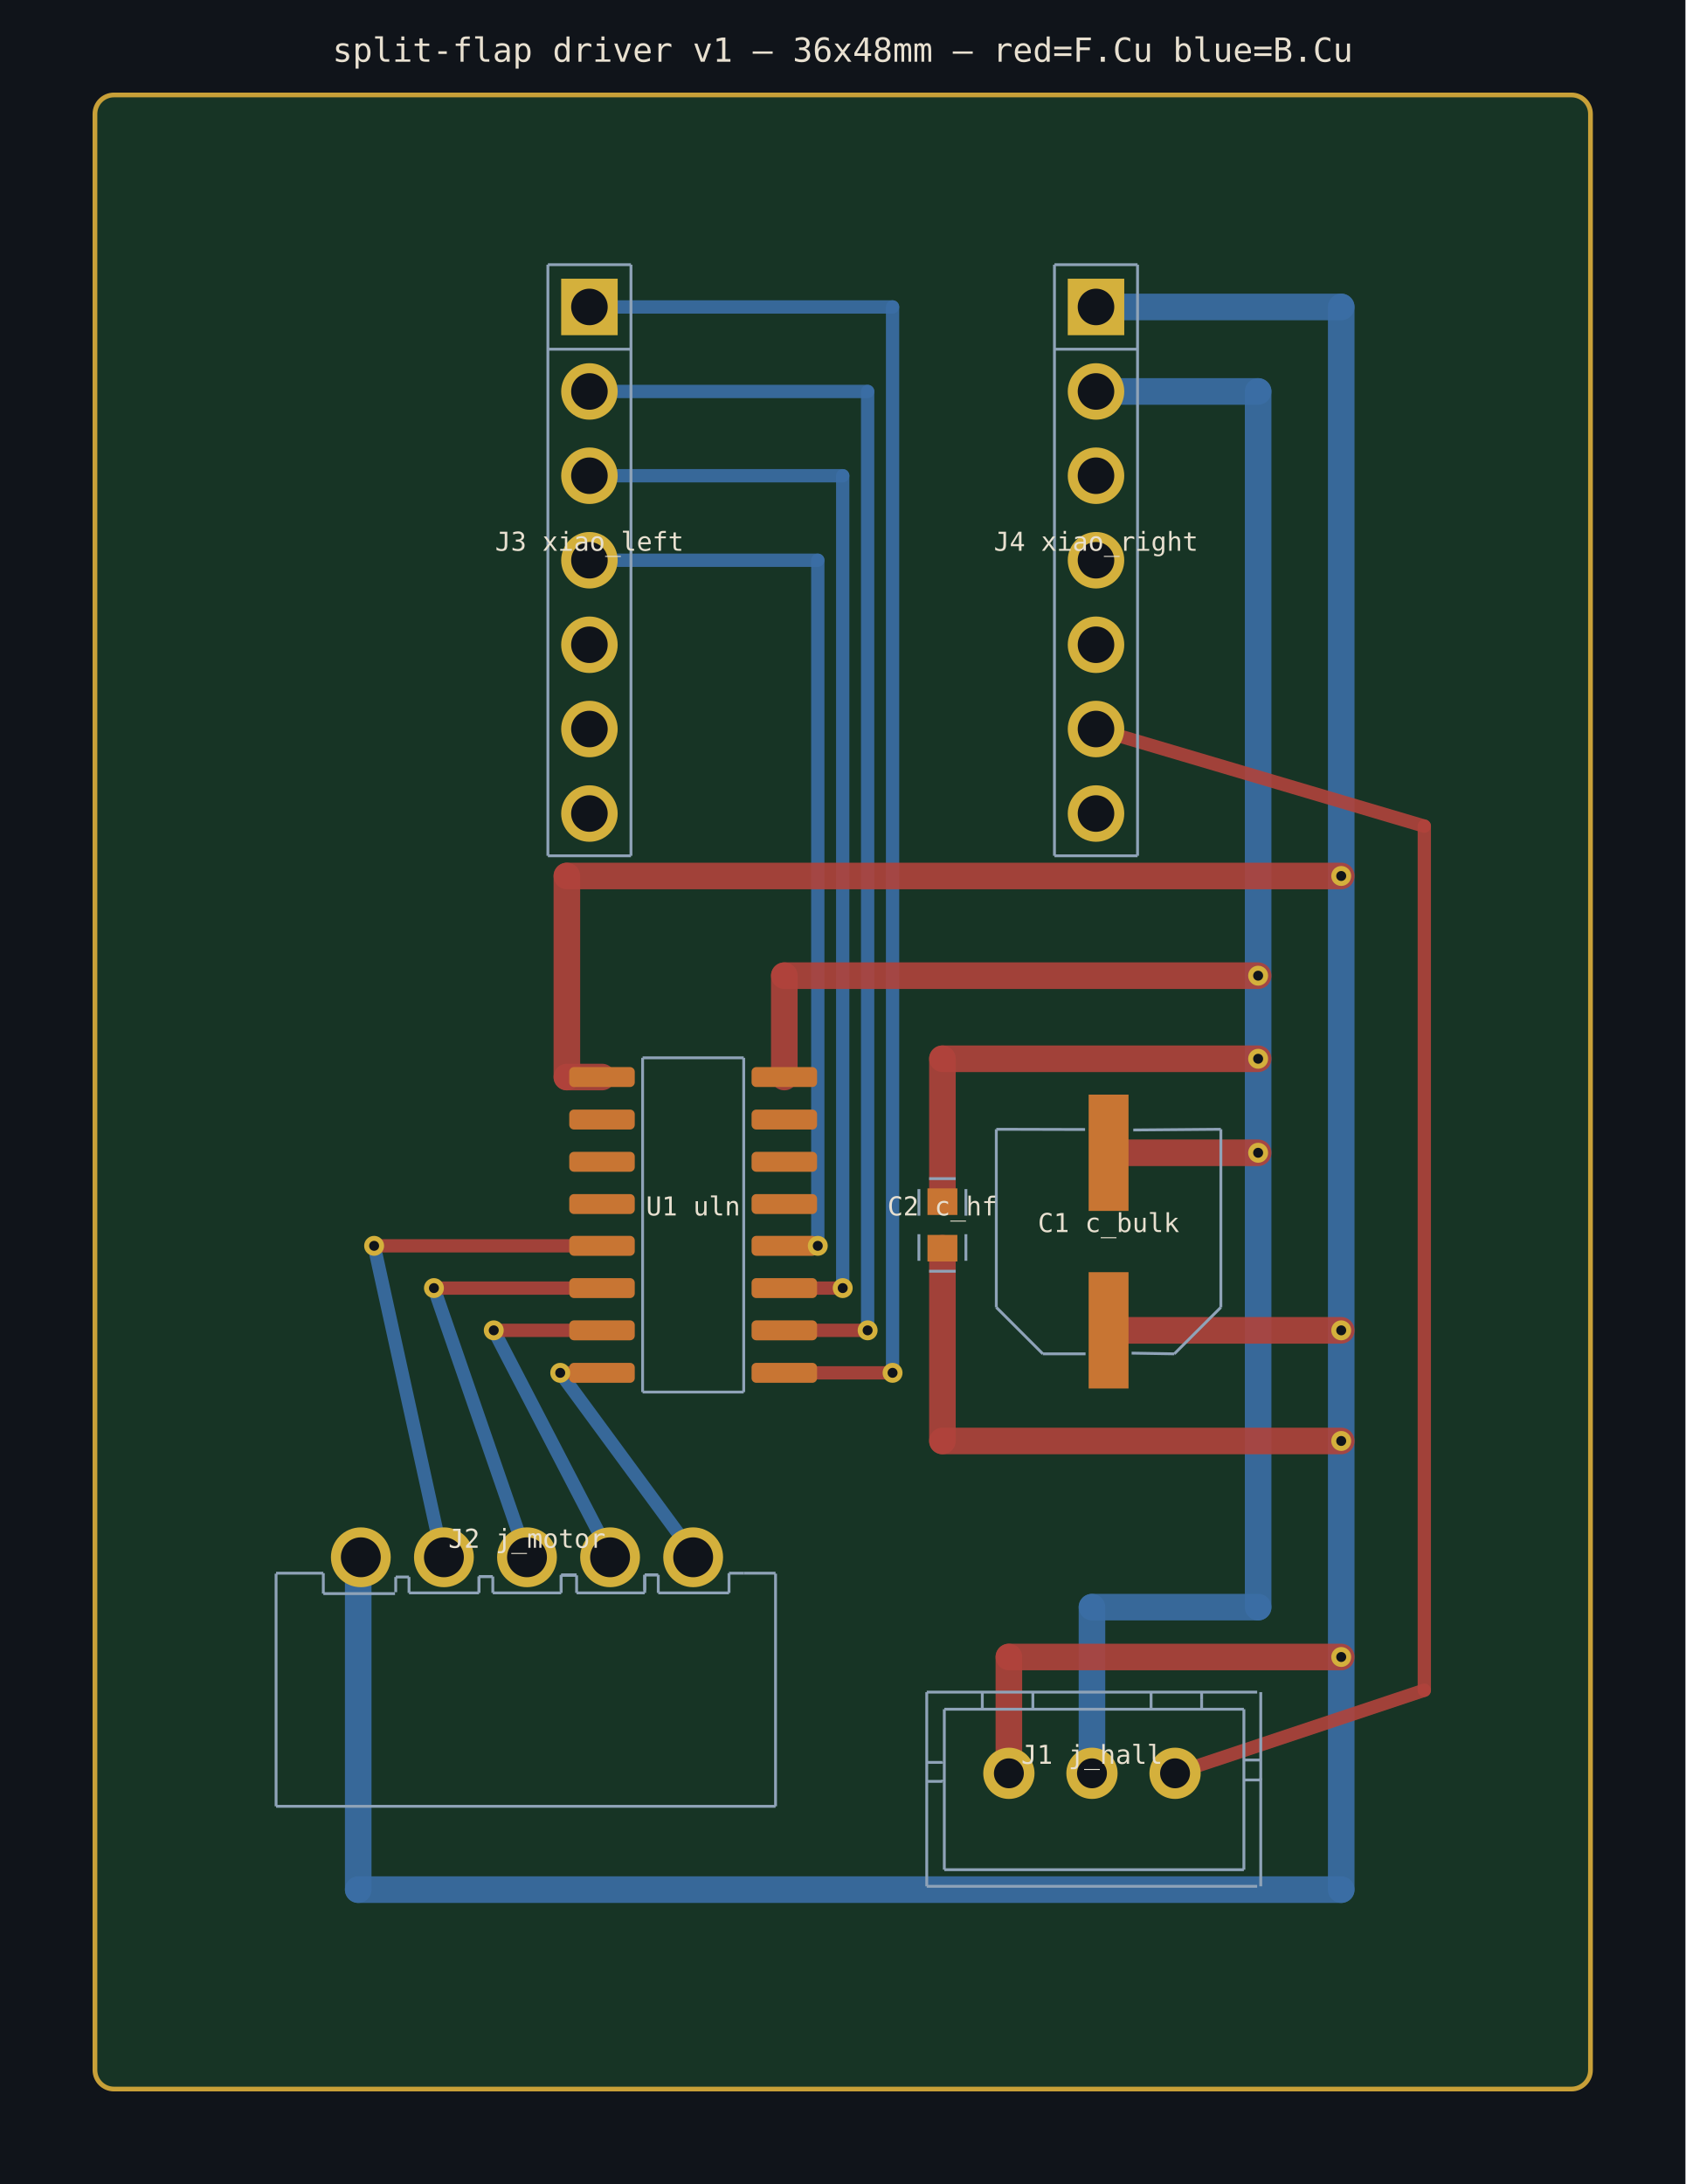
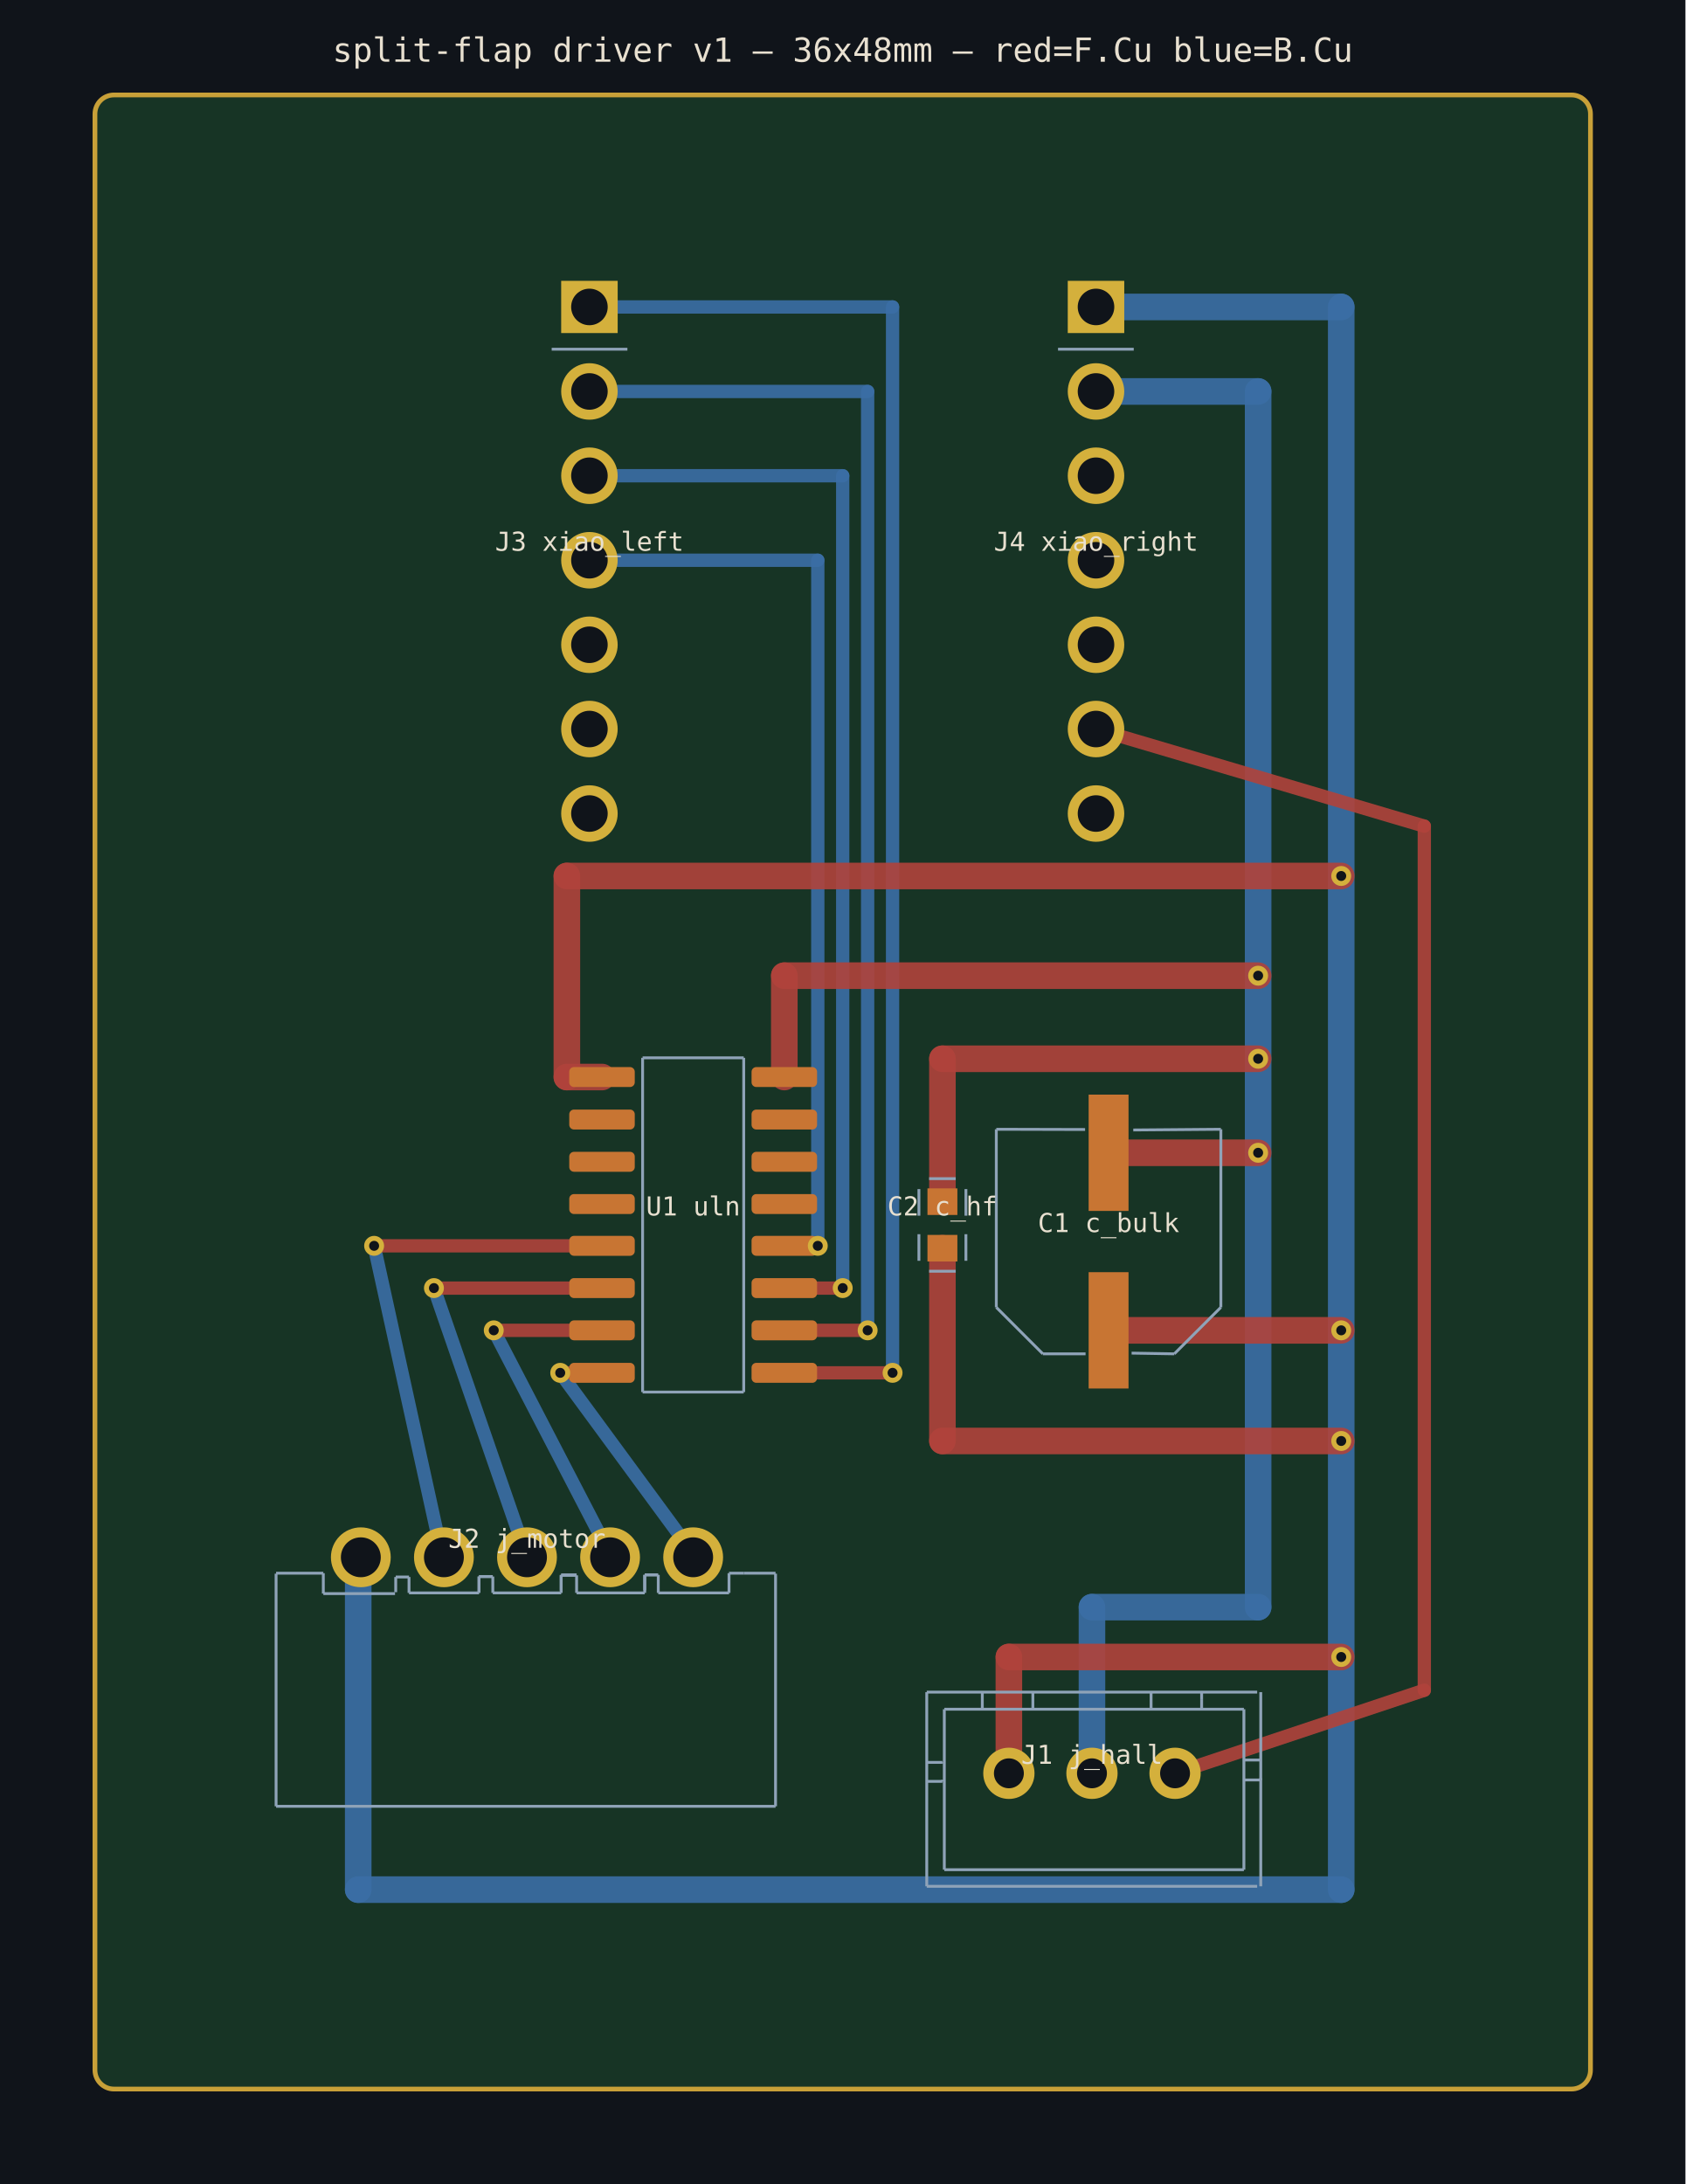
<svg xmlns="http://www.w3.org/2000/svg" viewBox="-40 -40 710.0 920.0" font-family="monospace">
  <rect x="-40" y="-40" width="710.0" height="920.0" fill="#10141a" />
  <rect x="0" y="0" width="630.0" height="840.0" rx="8" fill="#173425" stroke="#c8a038" stroke-width="2" />
  <line x1="208.3" y1="89.3" x2="336.0" y2="89.3" stroke="#3b6ea5" stroke-width="5.6" stroke-linecap="round" opacity="0.9" />
  <line x1="336.0" y1="89.3" x2="336.0" y2="538.3" stroke="#3b6ea5" stroke-width="5.6" stroke-linecap="round" opacity="0.9" />
  <line x1="208.3" y1="124.9" x2="325.5" y2="124.9" stroke="#3b6ea5" stroke-width="5.6" stroke-linecap="round" opacity="0.9" />
  <line x1="325.5" y1="124.9" x2="325.5" y2="520.4" stroke="#3b6ea5" stroke-width="5.6" stroke-linecap="round" opacity="0.9" />
  <line x1="208.3" y1="160.4" x2="315.0" y2="160.4" stroke="#3b6ea5" stroke-width="5.6" stroke-linecap="round" opacity="0.9" />
  <line x1="315.0" y1="160.4" x2="315.0" y2="502.6" stroke="#3b6ea5" stroke-width="5.6" stroke-linecap="round" opacity="0.9" />
  <line x1="208.3" y1="196.0" x2="304.5" y2="196.0" stroke="#3b6ea5" stroke-width="5.6" stroke-linecap="round" opacity="0.9" />
  <line x1="304.5" y1="196.0" x2="304.5" y2="484.8" stroke="#3b6ea5" stroke-width="5.6" stroke-linecap="round" opacity="0.9" />
  <line x1="196.0" y1="538.3" x2="253.1" y2="616.0" stroke="#3b6ea5" stroke-width="5.6" stroke-linecap="round" opacity="0.9" />
  <line x1="168.0" y1="520.4" x2="217.6" y2="616.0" stroke="#3b6ea5" stroke-width="5.6" stroke-linecap="round" opacity="0.9" />
  <line x1="142.8" y1="502.6" x2="182.0" y2="616.0" stroke="#3b6ea5" stroke-width="5.6" stroke-linecap="round" opacity="0.9" />
  <line x1="117.6" y1="484.8" x2="146.4" y2="616.0" stroke="#3b6ea5" stroke-width="5.6" stroke-linecap="round" opacity="0.9" />
  <line x1="421.7" y1="89.3" x2="525.0" y2="89.3" stroke="#3b6ea5" stroke-width="11.2" stroke-linecap="round" opacity="0.9" />
  <line x1="525.0" y1="89.3" x2="525.0" y2="756.0" stroke="#3b6ea5" stroke-width="11.2" stroke-linecap="round" opacity="0.9" />
  <line x1="525.0" y1="756.0" x2="110.9" y2="756.0" stroke="#3b6ea5" stroke-width="11.2" stroke-linecap="round" opacity="0.9" />
  <line x1="110.9" y1="756.0" x2="110.9" y2="616.0" stroke="#3b6ea5" stroke-width="11.2" stroke-linecap="round" opacity="0.9" />
  <line x1="421.7" y1="124.9" x2="490.0" y2="124.9" stroke="#3b6ea5" stroke-width="11.2" stroke-linecap="round" opacity="0.9" />
  <line x1="490.0" y1="124.9" x2="490.0" y2="637.0" stroke="#3b6ea5" stroke-width="11.2" stroke-linecap="round" opacity="0.9" />
  <line x1="490.0" y1="637.0" x2="420.0" y2="637.0" stroke="#3b6ea5" stroke-width="11.2" stroke-linecap="round" opacity="0.9" />
  <line x1="420.0" y1="637.0" x2="420.0" y2="707.0" stroke="#3b6ea5" stroke-width="11.2" stroke-linecap="round" opacity="0.9" />
  <line x1="336.0" y1="538.3" x2="290.4" y2="538.3" stroke="#b0433b" stroke-width="5.6" stroke-linecap="round" opacity="0.9" />
  <line x1="325.5" y1="520.4" x2="290.4" y2="520.4" stroke="#b0433b" stroke-width="5.6" stroke-linecap="round" opacity="0.9" />
  <line x1="315.0" y1="502.6" x2="290.4" y2="502.6" stroke="#b0433b" stroke-width="5.6" stroke-linecap="round" opacity="0.9" />
  <line x1="304.5" y1="484.8" x2="290.4" y2="484.8" stroke="#b0433b" stroke-width="5.6" stroke-linecap="round" opacity="0.9" />
  <line x1="213.6" y1="538.3" x2="196.0" y2="538.3" stroke="#b0433b" stroke-width="5.6" stroke-linecap="round" opacity="0.9" />
  <line x1="213.6" y1="520.4" x2="168.0" y2="520.4" stroke="#b0433b" stroke-width="5.6" stroke-linecap="round" opacity="0.9" />
  <line x1="213.6" y1="502.6" x2="142.8" y2="502.6" stroke="#b0433b" stroke-width="5.6" stroke-linecap="round" opacity="0.9" />
  <line x1="213.6" y1="484.8" x2="117.6" y2="484.8" stroke="#b0433b" stroke-width="5.6" stroke-linecap="round" opacity="0.9" />
  <line x1="525.0" y1="658.0" x2="385.0" y2="658.0" stroke="#b0433b" stroke-width="11.2" stroke-linecap="round" opacity="0.9" />
  <line x1="385.0" y1="658.0" x2="385.0" y2="707.0" stroke="#b0433b" stroke-width="11.2" stroke-linecap="round" opacity="0.9" />
  <line x1="525.0" y1="329.0" x2="198.8" y2="329.0" stroke="#b0433b" stroke-width="11.2" stroke-linecap="round" opacity="0.9" />
  <line x1="198.8" y1="329.0" x2="198.8" y2="413.7" stroke="#b0433b" stroke-width="11.2" stroke-linecap="round" opacity="0.9" />
  <line x1="198.8" y1="413.7" x2="213.6" y2="413.7" stroke="#b0433b" stroke-width="11.2" stroke-linecap="round" opacity="0.9" />
  <line x1="525.0" y1="567.0" x2="357.0" y2="567.0" stroke="#b0433b" stroke-width="11.2" stroke-linecap="round" opacity="0.9" />
  <line x1="357.0" y1="567.0" x2="357.0" y2="485.8" stroke="#b0433b" stroke-width="11.2" stroke-linecap="round" opacity="0.9" />
  <line x1="525.0" y1="520.4" x2="427.0" y2="520.4" stroke="#b0433b" stroke-width="11.2" stroke-linecap="round" opacity="0.9" />
  <line x1="490.0" y1="371.0" x2="290.4" y2="371.0" stroke="#b0433b" stroke-width="11.2" stroke-linecap="round" opacity="0.9" />
  <line x1="290.4" y1="371.0" x2="290.4" y2="413.7" stroke="#b0433b" stroke-width="11.2" stroke-linecap="round" opacity="0.9" />
  <line x1="490.0" y1="406.0" x2="357.0" y2="406.0" stroke="#b0433b" stroke-width="11.2" stroke-linecap="round" opacity="0.9" />
  <line x1="357.0" y1="406.0" x2="357.0" y2="466.2" stroke="#b0433b" stroke-width="11.2" stroke-linecap="round" opacity="0.9" />
  <line x1="490.0" y1="445.6" x2="427.0" y2="445.6" stroke="#b0433b" stroke-width="11.2" stroke-linecap="round" opacity="0.9" />
  <line x1="421.7" y1="267.1" x2="560.0" y2="308.0" stroke="#b0433b" stroke-width="5.6" stroke-linecap="round" opacity="0.9" />
  <line x1="560.0" y1="308.0" x2="560.0" y2="672.0" stroke="#b0433b" stroke-width="5.6" stroke-linecap="round" opacity="0.9" />
  <line x1="560.0" y1="672.0" x2="455.0" y2="707.0" stroke="#b0433b" stroke-width="5.6" stroke-linecap="round" opacity="0.9" />
-   <line x1="225.8" y1="107.1" x2="190.8" y2="107.1" stroke="#8fa3b8" stroke-width="1.2" />
-   <line x1="190.8" y1="71.5" x2="190.8" y2="320.5" stroke="#8fa3b8" stroke-width="1.2" />
-   <line x1="225.8" y1="71.5" x2="190.8" y2="71.5" stroke="#8fa3b8" stroke-width="1.2" />
-   <line x1="190.8" y1="320.5" x2="225.8" y2="320.5" stroke="#8fa3b8" stroke-width="1.2" />
-   <line x1="225.8" y1="320.5" x2="225.8" y2="71.5" stroke="#8fa3b8" stroke-width="1.2" />
-   <rect x="196.4" y="77.4" width="23.8" height="23.8" rx="0" fill="#d4b03c" />
+   <line x1="224.3" y1="107.1" x2="192.4" y2="107.1" stroke="#8fa3b8" stroke-width="1.2" />
+   <rect x="196.4" y="78.3" width="23.8" height="22.0" rx="0" fill="#d4b03c" />
  <circle cx="208.3" cy="89.3" r="7.7" fill="#10141a" />
  <circle cx="208.3" cy="124.9" r="11.9" fill="#d4b03c" />
  <circle cx="208.3" cy="124.9" r="7.7" fill="#10141a" />
  <circle cx="208.3" cy="160.4" r="11.9" fill="#d4b03c" />
  <circle cx="208.3" cy="160.4" r="7.7" fill="#10141a" />
  <circle cx="208.3" cy="196.0" r="11.9" fill="#d4b03c" />
  <circle cx="208.3" cy="196.0" r="7.7" fill="#10141a" />
  <circle cx="208.3" cy="231.6" r="11.9" fill="#d4b03c" />
  <circle cx="208.3" cy="231.6" r="7.7" fill="#10141a" />
  <circle cx="208.3" cy="267.1" r="11.9" fill="#d4b03c" />
  <circle cx="208.3" cy="267.1" r="7.7" fill="#10141a" />
  <circle cx="208.3" cy="302.7" r="11.9" fill="#d4b03c" />
  <circle cx="208.3" cy="302.7" r="7.7" fill="#10141a" />
  <text x="208.3" y="192.0" fill="#e8e0d0" font-size="11" text-anchor="middle">J3 xiao_left</text>
-   <line x1="439.2" y1="107.1" x2="404.2" y2="107.1" stroke="#8fa3b8" stroke-width="1.2" />
-   <line x1="404.2" y1="71.5" x2="404.2" y2="320.5" stroke="#8fa3b8" stroke-width="1.2" />
-   <line x1="439.2" y1="71.5" x2="404.2" y2="71.5" stroke="#8fa3b8" stroke-width="1.2" />
-   <line x1="404.2" y1="320.5" x2="439.2" y2="320.5" stroke="#8fa3b8" stroke-width="1.2" />
-   <line x1="439.2" y1="320.5" x2="439.2" y2="71.5" stroke="#8fa3b8" stroke-width="1.2" />
-   <rect x="409.8" y="77.4" width="23.8" height="23.8" rx="0" fill="#d4b03c" />
+   <line x1="437.6" y1="107.1" x2="405.7" y2="107.1" stroke="#8fa3b8" stroke-width="1.2" />
+   <rect x="409.8" y="78.3" width="23.8" height="22.0" rx="0" fill="#d4b03c" />
  <circle cx="421.7" cy="89.3" r="7.7" fill="#10141a" />
  <circle cx="421.7" cy="124.9" r="11.9" fill="#d4b03c" />
  <circle cx="421.7" cy="124.9" r="7.7" fill="#10141a" />
  <circle cx="421.7" cy="160.4" r="11.9" fill="#d4b03c" />
  <circle cx="421.7" cy="160.4" r="7.7" fill="#10141a" />
  <circle cx="421.7" cy="196.0" r="11.9" fill="#d4b03c" />
  <circle cx="421.7" cy="196.0" r="7.7" fill="#10141a" />
  <circle cx="421.7" cy="231.6" r="11.9" fill="#d4b03c" />
  <circle cx="421.7" cy="231.6" r="7.7" fill="#10141a" />
  <circle cx="421.7" cy="267.1" r="11.9" fill="#d4b03c" />
  <circle cx="421.7" cy="267.1" r="7.7" fill="#10141a" />
  <circle cx="421.7" cy="302.7" r="11.9" fill="#d4b03c" />
  <circle cx="421.7" cy="302.7" r="7.7" fill="#10141a" />
  <text x="421.7" y="192.0" fill="#e8e0d0" font-size="11" text-anchor="middle">J4 xiao_right</text>
  <line x1="273.3" y1="546.4" x2="230.7" y2="546.4" stroke="#8fa3b8" stroke-width="1.2" />
  <line x1="230.7" y1="546.4" x2="230.7" y2="405.6" stroke="#8fa3b8" stroke-width="1.2" />
  <line x1="230.7" y1="405.6" x2="273.3" y2="405.6" stroke="#8fa3b8" stroke-width="1.2" />
  <line x1="273.3" y1="405.6" x2="273.3" y2="546.4" stroke="#8fa3b8" stroke-width="1.2" />
  <rect x="276.6" y="534.1" width="27.6" height="8.4" rx="2" fill="#c87533" />
  <rect x="276.6" y="516.2" width="27.6" height="8.4" rx="2" fill="#c87533" />
  <rect x="276.6" y="498.4" width="27.6" height="8.4" rx="2" fill="#c87533" />
  <rect x="276.6" y="480.6" width="27.6" height="8.4" rx="2" fill="#c87533" />
  <rect x="276.6" y="463.0" width="27.6" height="8.4" rx="2" fill="#c87533" />
  <rect x="276.6" y="445.2" width="27.6" height="8.4" rx="2" fill="#c87533" />
  <rect x="276.6" y="427.4" width="27.6" height="8.4" rx="2" fill="#c87533" />
  <rect x="276.6" y="409.5" width="27.6" height="8.4" rx="2" fill="#c87533" />
  <rect x="199.8" y="534.1" width="27.6" height="8.4" rx="2" fill="#c87533" />
  <rect x="199.8" y="516.2" width="27.6" height="8.4" rx="2" fill="#c87533" />
  <rect x="199.8" y="498.4" width="27.6" height="8.4" rx="2" fill="#c87533" />
  <rect x="199.8" y="480.6" width="27.6" height="8.4" rx="2" fill="#c87533" />
  <rect x="199.8" y="463.0" width="27.6" height="8.4" rx="2" fill="#c87533" />
  <rect x="199.8" y="445.2" width="27.6" height="8.4" rx="2" fill="#c87533" />
  <rect x="199.8" y="427.4" width="27.6" height="8.4" rx="2" fill="#c87533" />
  <rect x="199.8" y="409.5" width="27.6" height="8.4" rx="2" fill="#c87533" />
  <text x="252.0" y="472.0" fill="#e8e0d0" font-size="11" text-anchor="middle">U1 uln</text>
  <line x1="126.4" y1="631.3" x2="96.2" y2="631.3" stroke="#8fa3b8" stroke-width="1.2" />
  <line x1="96.2" y1="631.3" x2="96.2" y2="622.7" stroke="#8fa3b8" stroke-width="1.2" />
  <line x1="96.2" y1="622.7" x2="76.3" y2="622.7" stroke="#8fa3b8" stroke-width="1.2" />
  <line x1="167.2" y1="624.1" x2="161.8" y2="624.1" stroke="#8fa3b8" stroke-width="1.2" />
  <line x1="161.8" y1="624.1" x2="161.8" y2="631.0" stroke="#8fa3b8" stroke-width="1.2" />
  <line x1="161.8" y1="631.0" x2="132.3" y2="631.0" stroke="#8fa3b8" stroke-width="1.2" />
  <line x1="132.3" y1="631.0" x2="132.3" y2="624.3" stroke="#8fa3b8" stroke-width="1.2" />
  <line x1="132.3" y1="624.3" x2="126.7" y2="624.3" stroke="#8fa3b8" stroke-width="1.2" />
  <line x1="126.7" y1="624.3" x2="126.7" y2="630.7" stroke="#8fa3b8" stroke-width="1.2" />
  <line x1="202.9" y1="623.4" x2="196.4" y2="623.4" stroke="#8fa3b8" stroke-width="1.2" />
  <line x1="196.4" y1="623.4" x2="196.4" y2="631.0" stroke="#8fa3b8" stroke-width="1.2" />
  <line x1="196.4" y1="631.0" x2="167.6" y2="631.0" stroke="#8fa3b8" stroke-width="1.2" />
  <line x1="167.6" y1="631.0" x2="167.6" y2="624.1" stroke="#8fa3b8" stroke-width="1.2" />
  <line x1="167.6" y1="624.1" x2="161.8" y2="624.1" stroke="#8fa3b8" stroke-width="1.2" />
  <line x1="161.8" y1="624.1" x2="161.8" y2="630.6" stroke="#8fa3b8" stroke-width="1.2" />
  <line x1="237.0" y1="623.4" x2="231.6" y2="623.4" stroke="#8fa3b8" stroke-width="1.2" />
  <line x1="231.6" y1="623.4" x2="231.6" y2="631.0" stroke="#8fa3b8" stroke-width="1.2" />
  <line x1="231.6" y1="631.0" x2="202.9" y2="631.0" stroke="#8fa3b8" stroke-width="1.2" />
  <line x1="202.9" y1="631.0" x2="202.9" y2="623.6" stroke="#8fa3b8" stroke-width="1.2" />
  <line x1="202.9" y1="623.6" x2="196.4" y2="623.6" stroke="#8fa3b8" stroke-width="1.2" />
  <line x1="196.4" y1="623.6" x2="196.4" y2="630.0" stroke="#8fa3b8" stroke-width="1.2" />
  <line x1="273.3" y1="622.7" x2="267.1" y2="622.7" stroke="#8fa3b8" stroke-width="1.2" />
  <line x1="267.1" y1="622.7" x2="267.1" y2="631.0" stroke="#8fa3b8" stroke-width="1.2" />
  <line x1="267.1" y1="631.0" x2="237.3" y2="631.0" stroke="#8fa3b8" stroke-width="1.2" />
  <line x1="237.3" y1="631.0" x2="237.3" y2="623.4" stroke="#8fa3b8" stroke-width="1.2" />
  <line x1="237.3" y1="623.4" x2="231.6" y2="623.4" stroke="#8fa3b8" stroke-width="1.2" />
  <line x1="231.6" y1="623.4" x2="231.6" y2="629.9" stroke="#8fa3b8" stroke-width="1.2" />
  <line x1="286.7" y1="622.7" x2="273.3" y2="622.7" stroke="#8fa3b8" stroke-width="1.2" />
  <line x1="76.3" y1="622.9" x2="76.3" y2="720.9" stroke="#8fa3b8" stroke-width="1.2" />
  <line x1="286.7" y1="720.9" x2="76.3" y2="720.9" stroke="#8fa3b8" stroke-width="1.2" />
  <line x1="286.7" y1="622.9" x2="286.7" y2="720.9" stroke="#8fa3b8" stroke-width="1.2" />
  <circle cx="252.0" cy="616.0" r="12.6" fill="#d4b03c" />
  <circle cx="252.0" cy="616.0" r="8.4" fill="#10141a" />
  <circle cx="217.0" cy="616.0" r="12.6" fill="#d4b03c" />
  <circle cx="217.0" cy="616.0" r="8.4" fill="#10141a" />
  <circle cx="182.0" cy="616.0" r="12.6" fill="#d4b03c" />
  <circle cx="182.0" cy="616.0" r="8.4" fill="#10141a" />
  <circle cx="147.0" cy="616.0" r="12.6" fill="#d4b03c" />
  <circle cx="147.0" cy="616.0" r="8.4" fill="#10141a" />
  <circle cx="112.0" cy="616.0" r="12.6" fill="#d4b03c" />
  <circle cx="112.0" cy="616.0" r="8.4" fill="#10141a" />
  <text x="182.0" y="612.0" fill="#e8e0d0" font-size="11" text-anchor="middle">J2 j_motor</text>
  <line x1="484.4" y1="709.8" x2="491.1" y2="709.8" stroke="#8fa3b8" stroke-width="1.2" />
  <line x1="491.1" y1="709.8" x2="491.1" y2="709.1" stroke="#8fa3b8" stroke-width="1.2" />
  <line x1="484.4" y1="701.4" x2="491.1" y2="701.4" stroke="#8fa3b8" stroke-width="1.2" />
  <line x1="491.1" y1="701.4" x2="491.1" y2="701.4" stroke="#8fa3b8" stroke-width="1.2" />
  <line x1="350.4" y1="710.4" x2="357.0" y2="710.4" stroke="#8fa3b8" stroke-width="1.2" />
  <line x1="357.0" y1="710.4" x2="357.0" y2="709.8" stroke="#8fa3b8" stroke-width="1.2" />
  <line x1="350.4" y1="702.4" x2="357.0" y2="702.4" stroke="#8fa3b8" stroke-width="1.2" />
  <line x1="357.0" y1="702.4" x2="357.0" y2="702.8" stroke="#8fa3b8" stroke-width="1.2" />
  <line x1="350.4" y1="754.6" x2="489.6" y2="754.6" stroke="#8fa3b8" stroke-width="1.2" />
  <line x1="373.8" y1="680.0" x2="373.8" y2="672.8" stroke="#8fa3b8" stroke-width="1.2" />
  <line x1="395.1" y1="680.0" x2="395.1" y2="672.8" stroke="#8fa3b8" stroke-width="1.2" />
  <line x1="466.2" y1="680.0" x2="466.2" y2="676.1" stroke="#8fa3b8" stroke-width="1.2" />
  <line x1="466.2" y1="676.1" x2="466.2" y2="672.8" stroke="#8fa3b8" stroke-width="1.2" />
  <line x1="444.9" y1="680.0" x2="444.9" y2="672.8" stroke="#8fa3b8" stroke-width="1.2" />
  <line x1="489.6" y1="672.8" x2="350.4" y2="672.8" stroke="#8fa3b8" stroke-width="1.2" />
  <line x1="491.1" y1="754.6" x2="491.1" y2="672.8" stroke="#8fa3b8" stroke-width="1.2" />
  <line x1="350.4" y1="672.8" x2="350.4" y2="754.6" stroke="#8fa3b8" stroke-width="1.2" />
  <line x1="357.8" y1="680.0" x2="484.0" y2="680.0" stroke="#8fa3b8" stroke-width="1.2" />
  <line x1="484.0" y1="680.0" x2="484.0" y2="747.6" stroke="#8fa3b8" stroke-width="1.2" />
  <line x1="484.0" y1="747.6" x2="357.8" y2="747.6" stroke="#8fa3b8" stroke-width="1.2" />
  <line x1="357.8" y1="747.6" x2="357.8" y2="680.0" stroke="#8fa3b8" stroke-width="1.2" />
  <circle cx="385.0" cy="707.0" r="10.8" fill="#d4b03c" />
  <circle cx="385.0" cy="707.0" r="6.3" fill="#10141a" />
  <circle cx="420.0" cy="707.0" r="10.8" fill="#d4b03c" />
  <circle cx="420.0" cy="707.0" r="6.3" fill="#10141a" />
  <circle cx="455.0" cy="707.0" r="10.8" fill="#d4b03c" />
  <circle cx="455.0" cy="707.0" r="6.3" fill="#10141a" />
  <text x="420.0" y="703.0" fill="#e8e0d0" font-size="11" text-anchor="middle">J1 j_hall</text>
  <line x1="437.4" y1="436.0" x2="474.3" y2="435.7" stroke="#8fa3b8" stroke-width="1.2" />
  <line x1="474.3" y1="435.7" x2="474.3" y2="510.7" stroke="#8fa3b8" stroke-width="1.2" />
  <line x1="474.3" y1="510.7" x2="454.7" y2="530.3" stroke="#8fa3b8" stroke-width="1.2" />
  <line x1="454.7" y1="530.3" x2="436.7" y2="530.0" stroke="#8fa3b8" stroke-width="1.2" />
  <line x1="417.1" y1="435.8" x2="379.7" y2="435.7" stroke="#8fa3b8" stroke-width="1.2" />
  <line x1="379.7" y1="435.7" x2="379.7" y2="510.7" stroke="#8fa3b8" stroke-width="1.2" />
  <line x1="379.7" y1="510.7" x2="399.3" y2="530.3" stroke="#8fa3b8" stroke-width="1.2" />
  <line x1="399.3" y1="530.3" x2="417.3" y2="530.3" stroke="#8fa3b8" stroke-width="1.2" />
  <rect x="418.6" y="495.9" width="16.8" height="49.0" rx="0" fill="#c87533" />
  <rect x="418.6" y="421.1" width="16.8" height="49.0" rx="0" fill="#c87533" />
  <text x="427.0" y="479.0" fill="#e8e0d0" font-size="11" text-anchor="middle">C1 c_bulk</text>
  <line x1="366.9" y1="479.9" x2="366.9" y2="491.1" stroke="#8fa3b8" stroke-width="1.2" />
  <line x1="366.9" y1="472.1" x2="366.9" y2="460.9" stroke="#8fa3b8" stroke-width="1.2" />
  <line x1="347.1" y1="479.9" x2="347.1" y2="491.1" stroke="#8fa3b8" stroke-width="1.2" />
  <line x1="347.1" y1="472.1" x2="347.1" y2="460.9" stroke="#8fa3b8" stroke-width="1.2" />
  <line x1="362.6" y1="495.5" x2="351.4" y2="495.5" stroke="#8fa3b8" stroke-width="1.2" />
  <line x1="351.4" y1="456.5" x2="362.6" y2="456.5" stroke="#8fa3b8" stroke-width="1.2" />
  <rect x="350.7" y="460.6" width="12.6" height="11.2" rx="0" fill="#c87533" />
  <rect x="350.7" y="480.2" width="12.6" height="11.2" rx="0" fill="#c87533" />
  <text x="357.0" y="472.0" fill="#e8e0d0" font-size="11" text-anchor="middle">C2 c_hf</text>
  <circle cx="336.0" cy="538.3" r="4.2" fill="#d4b03c" />
  <circle cx="336.0" cy="538.3" r="2.1" fill="#10141a" />
  <circle cx="325.5" cy="520.4" r="4.2" fill="#d4b03c" />
  <circle cx="325.5" cy="520.4" r="2.1" fill="#10141a" />
  <circle cx="315.0" cy="502.6" r="4.2" fill="#d4b03c" />
  <circle cx="315.0" cy="502.6" r="2.1" fill="#10141a" />
  <circle cx="304.5" cy="484.8" r="4.2" fill="#d4b03c" />
  <circle cx="304.5" cy="484.8" r="2.1" fill="#10141a" />
  <circle cx="196.0" cy="538.3" r="4.2" fill="#d4b03c" />
  <circle cx="196.0" cy="538.3" r="2.1" fill="#10141a" />
  <circle cx="168.0" cy="520.4" r="4.2" fill="#d4b03c" />
  <circle cx="168.0" cy="520.4" r="2.1" fill="#10141a" />
  <circle cx="142.8" cy="502.6" r="4.2" fill="#d4b03c" />
  <circle cx="142.8" cy="502.6" r="2.1" fill="#10141a" />
  <circle cx="117.6" cy="484.8" r="4.2" fill="#d4b03c" />
  <circle cx="117.6" cy="484.8" r="2.1" fill="#10141a" />
  <circle cx="525.0" cy="658.0" r="4.2" fill="#d4b03c" />
  <circle cx="525.0" cy="658.0" r="2.1" fill="#10141a" />
  <circle cx="525.0" cy="329.0" r="4.2" fill="#d4b03c" />
  <circle cx="525.0" cy="329.0" r="2.1" fill="#10141a" />
  <circle cx="525.0" cy="567.0" r="4.2" fill="#d4b03c" />
  <circle cx="525.0" cy="567.0" r="2.1" fill="#10141a" />
  <circle cx="525.0" cy="520.4" r="4.2" fill="#d4b03c" />
  <circle cx="525.0" cy="520.4" r="2.1" fill="#10141a" />
  <circle cx="490.0" cy="371.0" r="4.2" fill="#d4b03c" />
  <circle cx="490.0" cy="371.0" r="2.1" fill="#10141a" />
  <circle cx="490.0" cy="406.0" r="4.2" fill="#d4b03c" />
  <circle cx="490.0" cy="406.0" r="2.1" fill="#10141a" />
  <circle cx="490.0" cy="445.6" r="4.2" fill="#d4b03c" />
  <circle cx="490.0" cy="445.6" r="2.1" fill="#10141a" />
  <text x="315.0" y="-14" fill="#e8e0d0" font-size="14" text-anchor="middle">split-flap driver v1 — 36x48mm — red=F.Cu blue=B.Cu</text>
</svg>
